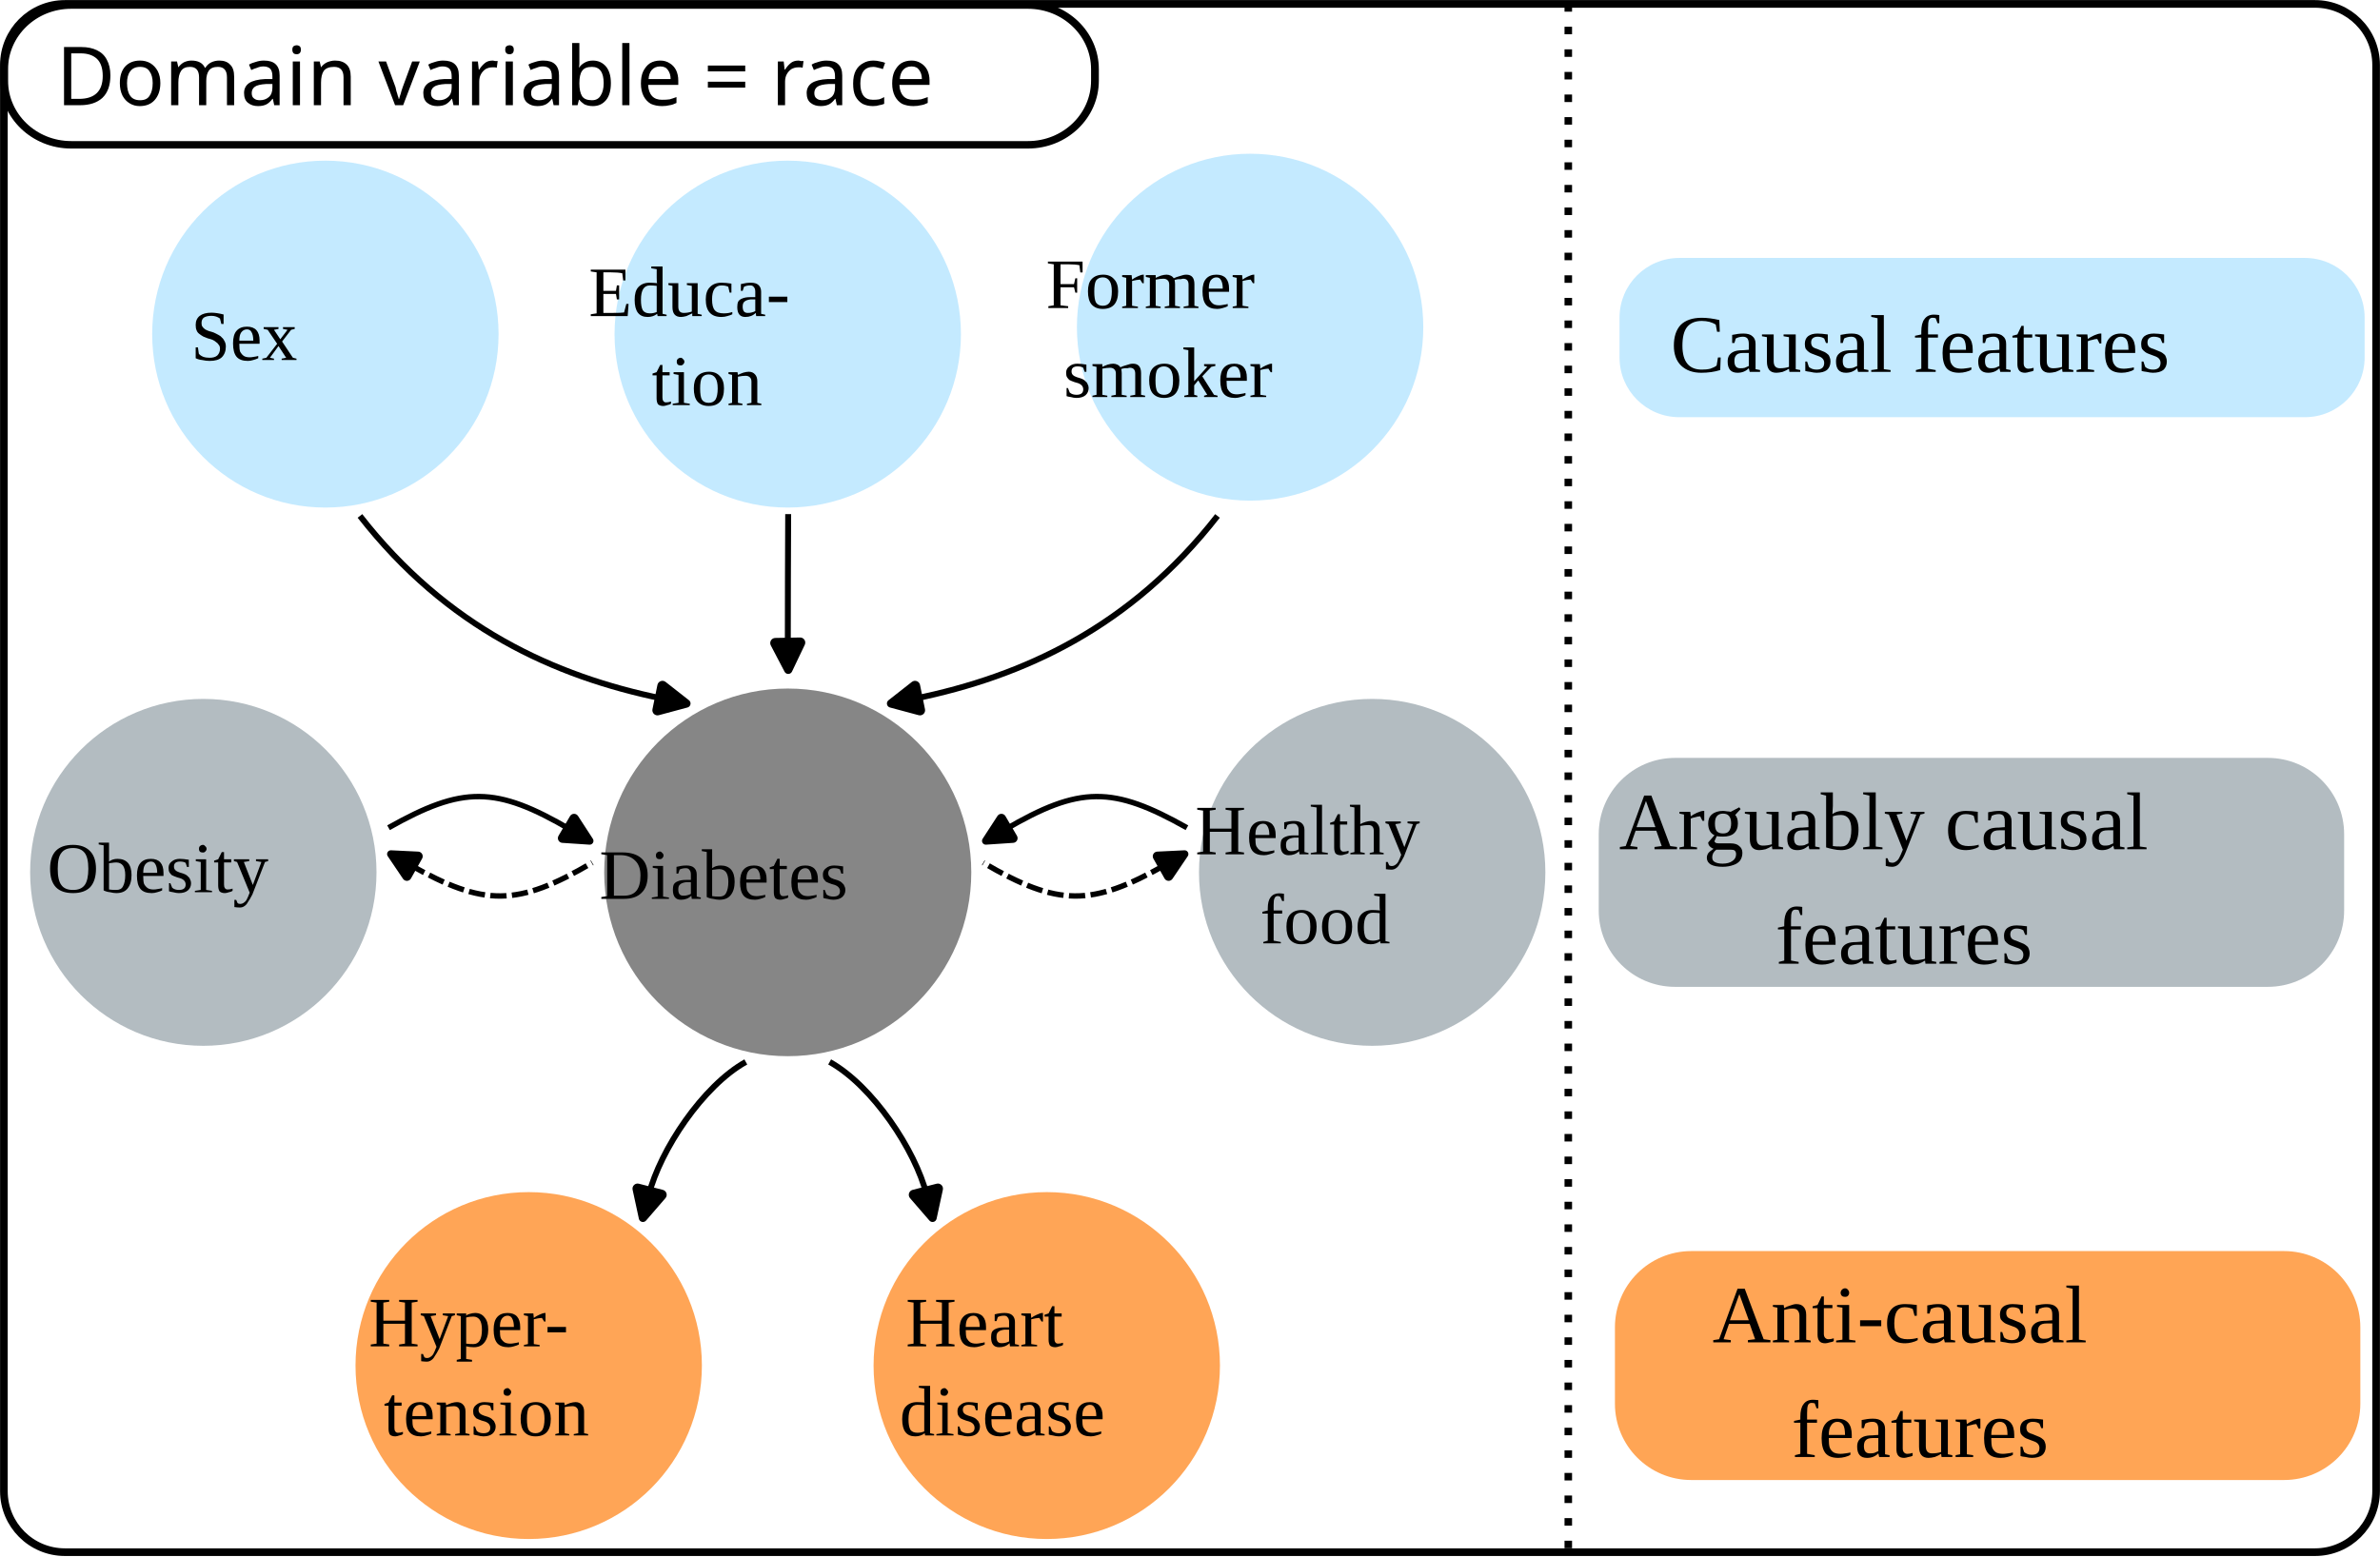
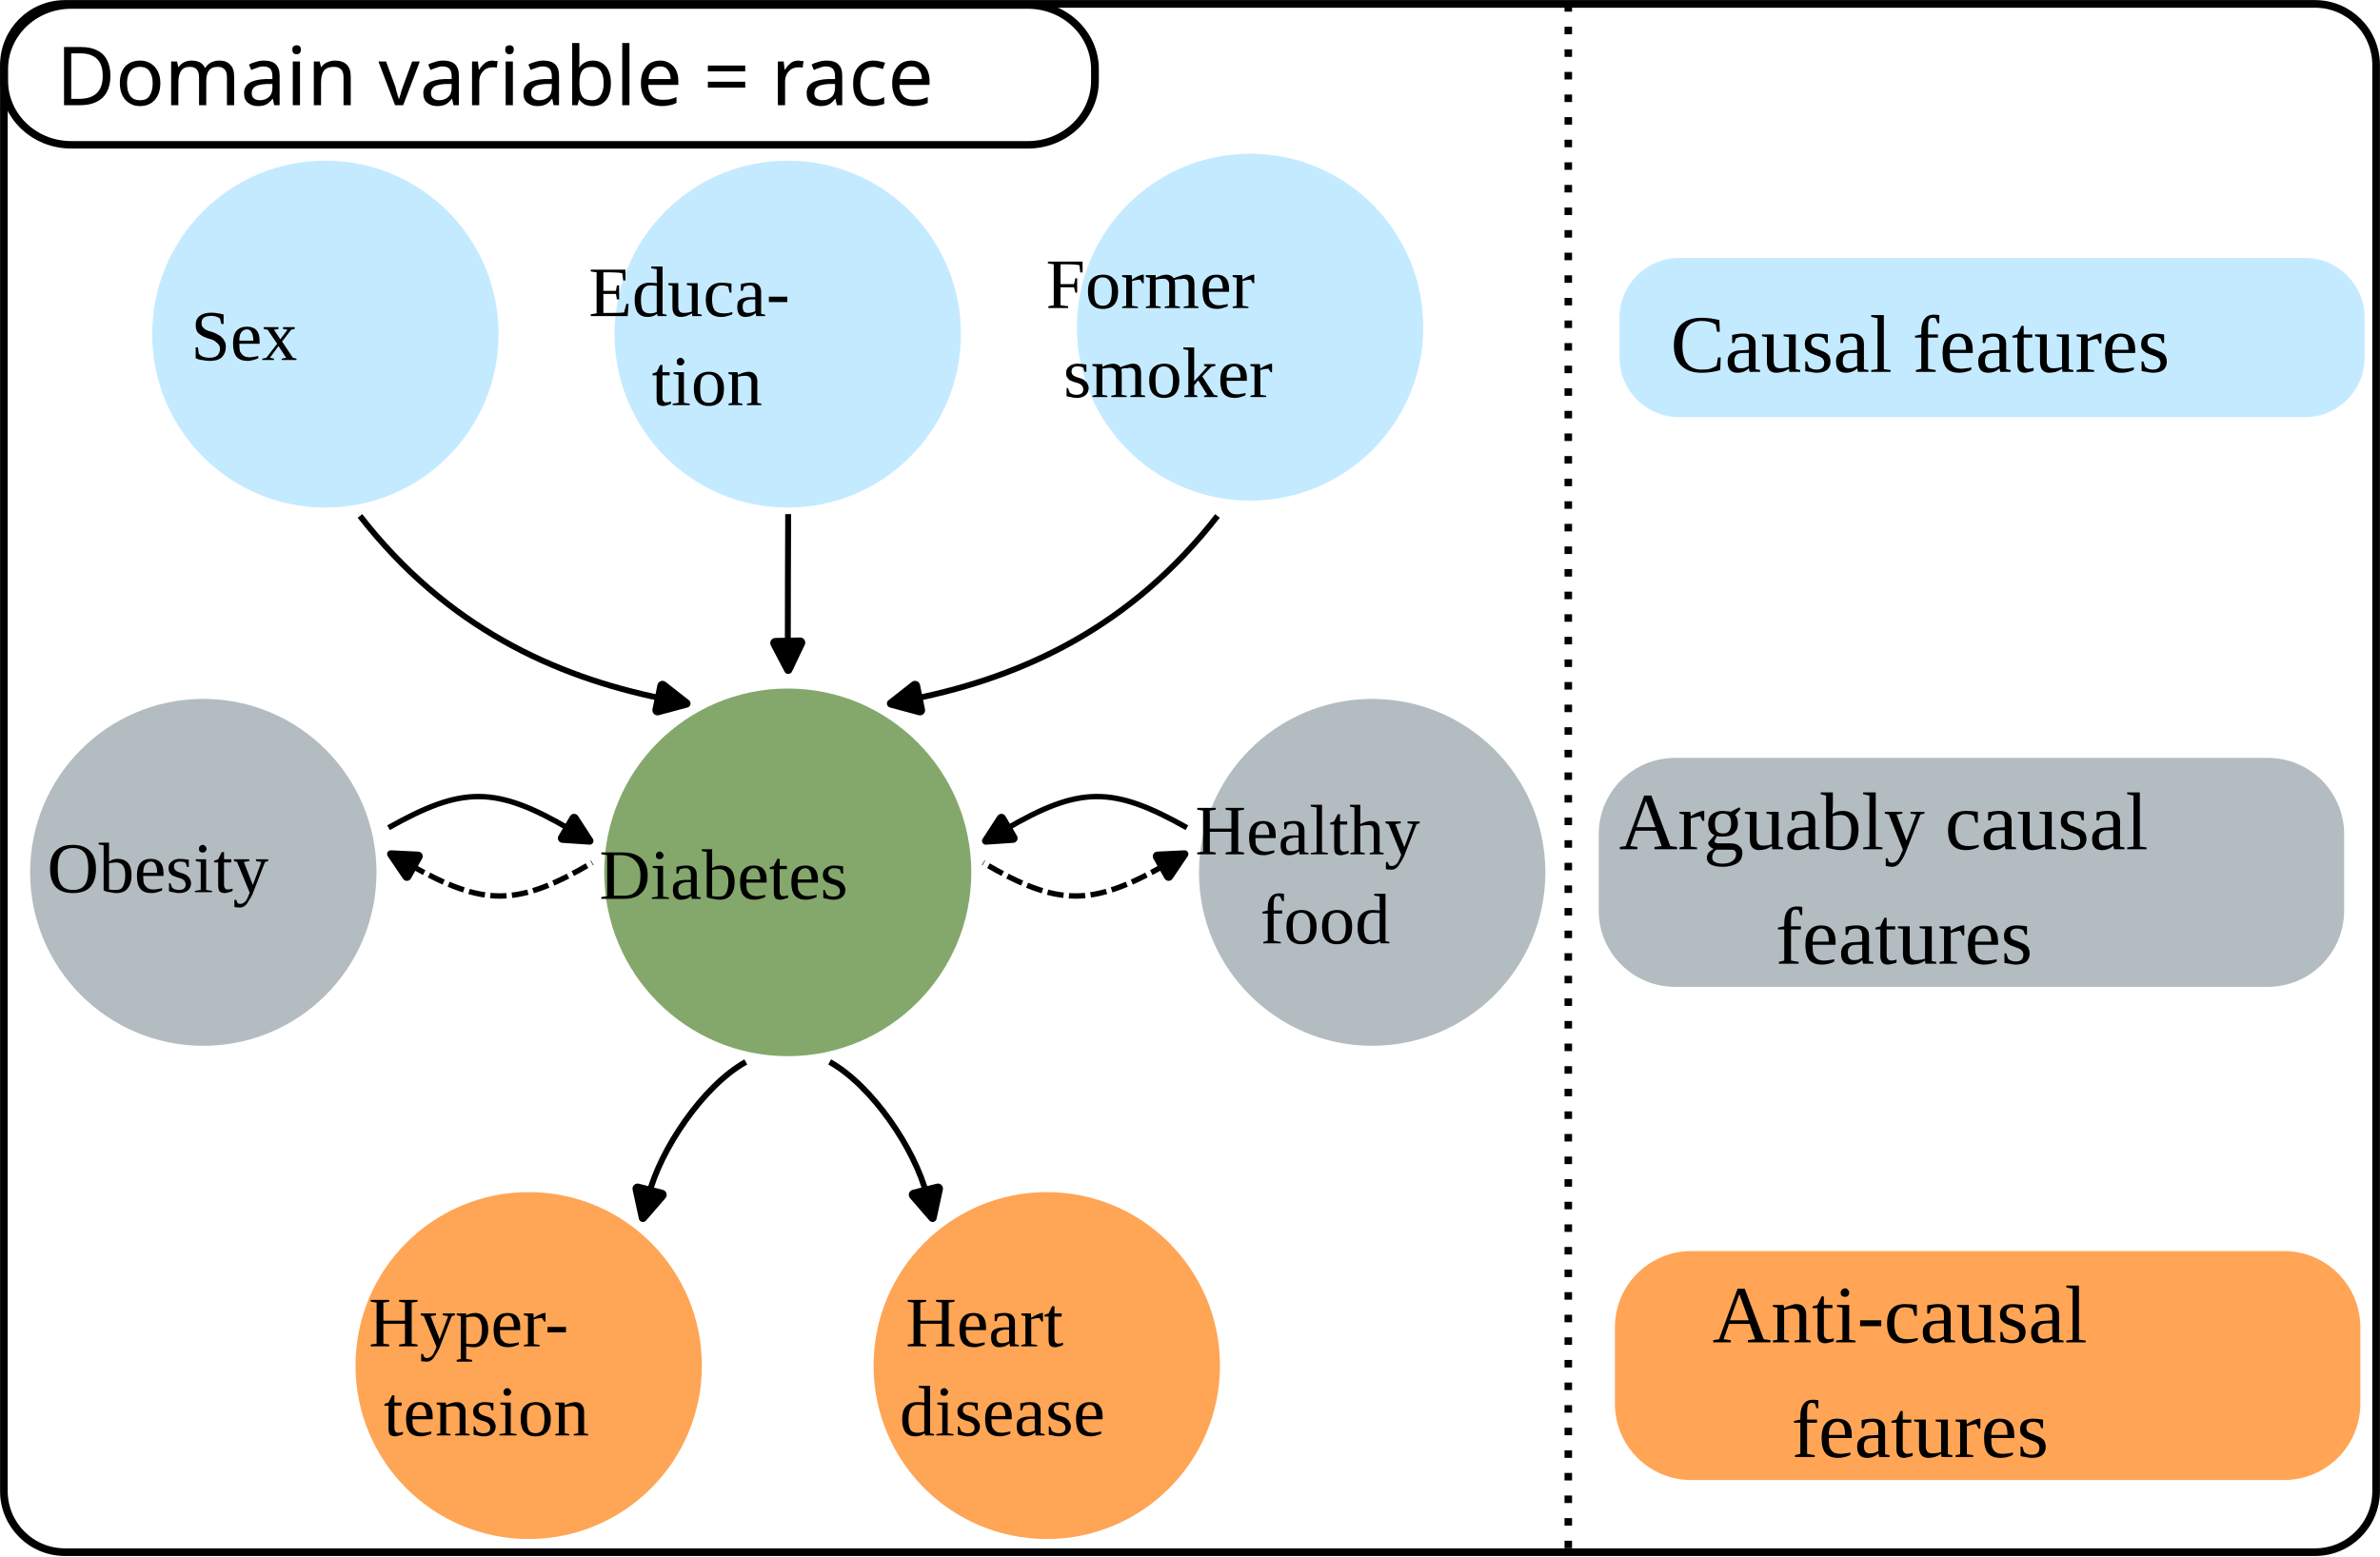
<svg xmlns="http://www.w3.org/2000/svg" width="82.55mm" height="53.988mm" viewBox="0 0 82.55 53.988" version="1.1" id="svg1">
  <defs id="defs1">
    <marker style="overflow:visible" id="RoundedArrow-3-0-2" refX="0" refY="0" orient="auto-start-reverse" markerWidth="1" markerHeight="1" viewBox="0 0 1 1" preserveAspectRatio="xMidYMid">
      <path transform="scale(0.7)" d="m -0.211,-4.106 6.422,3.211 a 1,1 90 0 1 0,1.789 L -0.211,4.106 A 1.236,1.236 31.717 0 1 -2,3 v -6 a 1.236,1.236 148.283 0 1 1.789,-1.106 z" style="fill:context-stroke;fill-rule:evenodd;stroke:none" id="path8-6-4-6" />
    </marker>
    <marker style="overflow:visible" id="RoundedArrow-3-0-27" refX="0" refY="0" orient="auto-start-reverse" markerWidth="1" markerHeight="1" viewBox="0 0 1 1" preserveAspectRatio="xMidYMid">
      <path transform="scale(0.7)" d="m -0.211,-4.106 6.422,3.211 a 1,1 90 0 1 0,1.789 L -0.211,4.106 A 1.236,1.236 31.717 0 1 -2,3 v -6 a 1.236,1.236 148.283 0 1 1.789,-1.106 z" style="fill:context-stroke;fill-rule:evenodd;stroke:none" id="path8-6-4-1" />
    </marker>
    <marker style="overflow:visible" id="RoundedArrow-3-1-5" refX="0" refY="0" orient="auto-start-reverse" markerWidth="1" markerHeight="1" viewBox="0 0 1 1" preserveAspectRatio="xMidYMid">
      <path transform="scale(0.7)" d="m -0.211,-4.106 6.422,3.211 a 1,1 90 0 1 0,1.789 L -0.211,4.106 A 1.236,1.236 31.717 0 1 -2,3 v -6 a 1.236,1.236 148.283 0 1 1.789,-1.106 z" style="fill:context-stroke;fill-rule:evenodd;stroke:none" id="path8-6-5-2" />
    </marker>
    <marker style="overflow:visible" id="RoundedArrow-3-0-27-5" refX="0" refY="0" orient="auto-start-reverse" markerWidth="1" markerHeight="1" viewBox="0 0 1 1" preserveAspectRatio="xMidYMid">
      <path transform="scale(0.7)" d="m -0.211,-4.106 6.422,3.211 a 1,1 90 0 1 0,1.789 L -0.211,4.106 A 1.236,1.236 31.717 0 1 -2,3 v -6 a 1.236,1.236 148.283 0 1 1.789,-1.106 z" style="fill:context-stroke;fill-rule:evenodd;stroke:none" id="path8-6-4-1-6" />
    </marker>
    <marker style="overflow:visible" id="RoundedArrow-3-0-2-1-3" refX="0" refY="0" orient="auto-start-reverse" markerWidth="1" markerHeight="1" viewBox="0 0 1 1" preserveAspectRatio="xMidYMid">
      <path transform="scale(0.7)" d="m -0.211,-4.106 6.422,3.211 a 1,1 90 0 1 0,1.789 L -0.211,4.106 A 1.236,1.236 31.717 0 1 -2,3 v -6 a 1.236,1.236 148.283 0 1 1.789,-1.106 z" style="fill:context-stroke;fill-rule:evenodd;stroke:none" id="path8-6-4-6-1-4" />
    </marker>
    <marker style="overflow:visible" id="RoundedArrow-3-47" refX="0" refY="0" orient="auto-start-reverse" markerWidth="1" markerHeight="1" viewBox="0 0 1 1" preserveAspectRatio="xMidYMid">
      <path transform="scale(0.7)" d="m -0.211,-4.106 6.422,3.211 a 1,1 90 0 1 0,1.789 L -0.211,4.106 A 1.236,1.236 31.717 0 1 -2,3 v -6 a 1.236,1.236 148.283 0 1 1.789,-1.106 z" style="fill:context-stroke;fill-rule:evenodd;stroke:none" id="path8-6-0" />
    </marker>
    <marker style="overflow:visible" id="RoundedArrow-3-47-0" refX="0" refY="0" orient="auto-start-reverse" markerWidth="1" markerHeight="1" viewBox="0 0 1 1" preserveAspectRatio="xMidYMid">
      <path transform="scale(0.7)" d="m -0.211,-4.106 6.422,3.211 a 1,1 90 0 1 0,1.789 L -0.211,4.106 A 1.236,1.236 31.717 0 1 -2,3 v -6 a 1.236,1.236 148.283 0 1 1.789,-1.106 z" style="fill:context-stroke;fill-rule:evenodd;stroke:none" id="path8-6-0-1" />
    </marker>
    <marker style="overflow:visible" id="RoundedArrow-3-1-5-8" refX="0" refY="0" orient="auto-start-reverse" markerWidth="1" markerHeight="1" viewBox="0 0 1 1" preserveAspectRatio="xMidYMid">
      <path transform="scale(0.7)" d="m -0.211,-4.106 6.422,3.211 a 1,1 90 0 1 0,1.789 L -0.211,4.106 A 1.236,1.236 31.717 0 1 -2,3 v -6 a 1.236,1.236 148.283 0 1 1.789,-1.106 z" style="fill:context-stroke;fill-rule:evenodd;stroke:none" id="path8-6-5-2-7" />
    </marker>
    <marker style="overflow:visible" id="RoundedArrow-3-0-2-0" refX="0" refY="0" orient="auto-start-reverse" markerWidth="1" markerHeight="1" viewBox="0 0 1 1" preserveAspectRatio="xMidYMid">
      <path transform="scale(0.7)" d="m -0.211,-4.106 6.422,3.211 a 1,1 90 0 1 0,1.789 L -0.211,4.106 A 1.236,1.236 31.717 0 1 -2,3 v -6 a 1.236,1.236 148.283 0 1 1.789,-1.106 z" style="fill:context-stroke;fill-rule:evenodd;stroke:none" id="path8-6-4-6-2" />
    </marker>
  </defs>
  <g id="layer1" transform="translate(-186.8921,8.884751)">
    <text xml:space="preserve" style="font-size:7.056px;text-align:center;text-anchor:middle;fill:#000000;fill-opacity:0.571;stroke:none;stroke-width:0.665;stroke-opacity:1" x="195.575" y="-21.907" id="text11">
      <tspan id="tspan11" style="font-size:7.056px;fill:#000000;stroke-width:0.665" x="195.575" y="-21.907" />
    </text>
    <text xml:space="preserve" style="font-size:4.939px;text-align:center;text-anchor:middle;fill:#000000;fill-opacity:1;stroke:none;stroke-width:0.665;stroke-dasharray:none;stroke-opacity:1" x="167.975" y="26.425" id="text6">
      <tspan style="font-size:4.939px;fill:#000000;fill-opacity:1;stroke-width:0.665;stroke-dasharray:none" x="167.975" y="26.425" id="tspan12" />
    </text>
    <text xml:space="preserve" style="font-style:normal;font-variant:normal;font-weight:bold;font-stretch:normal;font-size:7.056px;font-family:sans-serif;-inkscape-font-specification:'sans-serif Bold';text-align:center;text-anchor:middle;opacity:0.3;fill:#eb9a28;fill-opacity:0.7;fill-rule:evenodd;stroke:#949494;stroke-width:0.85;stroke-dasharray:1.832, 0.611;paint-order:markers fill stroke" x="175.103" y="-22.592" id="text35">
      <tspan id="tspan35" style="stroke-width:0.85" x="175.103" y="-22.592" />
    </text>
    <path style="fill:none;fill-opacity:0.571;stroke:#000000;stroke-width:0.205;stroke-opacity:1;marker-start:url(#RoundedArrow-3-0-2)" d="m 209.89,15.358 c -3.777,-0.771 -7.504,-2.479 -10.513,-6.342" id="path23-1-09" />
    <path style="fill:none;fill-opacity:0.571;stroke:#000000;stroke-width:0.205;stroke-opacity:1;marker-start:url(#RoundedArrow-3-0-2-0)" d="m 218.608,15.358 c 3.777,-0.771 7.504,-2.479 10.513,-6.342" id="path23-1-09-3" />
    <path style="fill:none;fill-opacity:0.571;stroke:#000000;stroke-width:0.205;stroke-opacity:1;marker-start:url(#RoundedArrow-3-0-27)" d="m 214.217,13.528 c -0.005,-0.269 0.013,-4.575 0.013,-4.575" id="path23-1-1-0" />
    <ellipse style="opacity:0.7;fill:#ff7f0e;fill-opacity:1;stroke:none;stroke-width:0.267;stroke-opacity:1" id="path2-3-0-5-6-4-9" cx="205.23" cy="38.494" rx="6.007" ry="6.018" />
    <text xml:space="preserve" style="font-size:2.469px;text-align:center;text-anchor:middle;fill:#000000;fill-opacity:1;stroke:none;stroke-width:0.205;stroke-opacity:1" x="205.482" y="37.795" id="text10-9" transform="scale(0.9991108,1.00089)">
      <tspan style="font-size:2.469px;fill:#000000;fill-opacity:1;stroke-width:0.205" x="205.482" y="37.795" id="tspan15">Hyper-</tspan>
      <tspan style="font-size:2.469px;fill:#000000;fill-opacity:1;stroke-width:0.205" x="205.482" y="40.882" id="tspan25">tension</tspan>
    </text>
    <ellipse style="opacity:0.7;fill:#ff7f0e;fill-opacity:1;stroke:none;stroke-width:0.267;stroke-opacity:1" id="path2-3-0-5-6-4-9-9" cx="223.199" cy="38.494" rx="6.007" ry="6.018" />
    <text xml:space="preserve" style="font-size:2.469px;text-align:center;text-anchor:middle;fill:#000000;fill-opacity:1;stroke:none;stroke-width:0.205;stroke-opacity:1" x="223.393" y="37.795" id="text10" transform="scale(0.9991108,1.00089)">
      <tspan style="font-size:2.469px;fill:#000000;fill-opacity:1;stroke-width:0.205" x="223.393" y="37.795" id="tspan27">Heart</tspan>
      <tspan style="font-size:2.469px;fill:#000000;fill-opacity:1;stroke-width:0.205" x="223.393" y="40.882" id="tspan28">disease</tspan>
    </text>
    <g id="g26" transform="matrix(0.3075377,0,0,0.3080854,184.5417,-11.10782)">
      <path style="fill:none;fill-opacity:0.571;stroke:#000000;stroke-width:0.665;stroke-opacity:1;marker-end:url(#RoundedArrow-3-0-27-5)" d="m 91.758,126.807 c -4.85,2.698 -9.647,9.9 -10.941,14.962" id="path23-1-1-7-6" />
      <path style="fill:none;fill-opacity:0.571;stroke:#000000;stroke-width:0.665;stroke-opacity:1;marker-end:url(#RoundedArrow-3-0-2-1-3)" d="m 101.213,126.807 c 4.85,2.698 9.647,9.9 10.941,14.962" id="path23-1-1-0-0-0" />
    </g>
-     <ellipse style="opacity:0.65;fill:#454545;fill-opacity:1;stroke:none;stroke-width:0.282;stroke-opacity:1" id="path2-3-0-5-6-4" cx="214.215" cy="21.382" rx="6.366" ry="6.378" />
+     <ellipse style="opacity:0.904;fill:#779f5d;fill-opacity:1;stroke:none;stroke-width:0.282;stroke-opacity:1" id="path2-3-0-5-6-4" cx="214.215" cy="21.382" rx="6.366" ry="6.378" />
    <text xml:space="preserve" style="font-size:2.469px;text-align:center;text-anchor:middle;fill:#000000;fill-opacity:1;stroke:none;stroke-width:0.205;stroke-opacity:1" x="214.335" y="22.283" id="text8" transform="scale(0.9991108,1.00089)">
      <tspan id="tspan8" style="font-size:2.469px;fill:#000000;fill-opacity:1;stroke-width:0.205" x="214.335" y="22.283">Diabetes</tspan>
      <tspan style="font-size:2.469px;fill:#000000;fill-opacity:1;stroke-width:0.205" x="214.335" y="25.37" id="tspan38" />
    </text>
    <ellipse style="opacity:0.7;fill:#86949c;fill-opacity:0.902;stroke:none;stroke-width:0.267;stroke-opacity:1" id="path2-3-0-5-6" cx="234.486" cy="21.382" rx="6.007" ry="6.018" />
    <text xml:space="preserve" style="font-size:2.469px;text-align:center;text-anchor:middle;fill:#000000;fill-opacity:1;stroke:none;stroke-width:0.205;stroke-opacity:1" x="234.611" y="20.739" id="text9" transform="scale(0.9991108,1.00089)">
      <tspan style="font-size:2.469px;fill:#000000;fill-opacity:1;stroke-width:0.205" x="234.611" y="20.739" id="tspan14">Healthy</tspan>
      <tspan style="font-size:2.469px;fill:#000000;fill-opacity:1;stroke-width:0.205" x="234.611" y="23.826" id="tspan24">food</tspan>
    </text>
    <ellipse style="opacity:0.7;fill:#86949c;fill-opacity:0.902;stroke:none;stroke-width:0.267;stroke-opacity:1" id="path2-3-0-5-6-7" cx="193.944" cy="21.382" rx="6.007" ry="6.018" />
    <text xml:space="preserve" style="font-size:2.469px;text-align:center;text-anchor:middle;fill:#000000;fill-opacity:1;stroke:none;stroke-width:0.205;stroke-opacity:1" x="194.084" y="22.053" id="text9-1" transform="scale(0.9991108,1.00089)">
      <tspan style="font-size:2.469px;fill:#000000;fill-opacity:1;stroke-width:0.205" x="194.084" y="22.053" id="tspan6-2">Obesity</tspan>
    </text>
    <g id="g34" transform="matrix(0.3075377,0,0,0.3080854,186.1825,-13.32683)">
      <path style="fill:none;fill-opacity:0.571;stroke:#000000;stroke-width:0.611;stroke-dasharray:none;stroke-opacity:1;marker-end:url(#RoundedArrow-3-47)" d="m 136.174,107.634 c -8.359,-4.698 -12.068,-4.741 -20.559,0.234" id="path23-1-15" />
      <path style="fill:none;fill-opacity:0.571;stroke:#000000;stroke-width:0.611;stroke-dasharray:1.832, 0.611;stroke-dashoffset:0;stroke-opacity:1;marker-start:url(#RoundedArrow-3-1-5)" d="m 133.761,111.81 c -8.359,4.698 -12.068,4.741 -20.559,-0.234" id="path23-1-15-5" />
    </g>
    <g id="g34-0" transform="matrix(-0.3075377,0,0,0.3080854,242.247,-13.32683)">
      <path style="fill:none;fill-opacity:0.571;stroke:#000000;stroke-width:0.611;stroke-dasharray:none;stroke-opacity:1;marker-end:url(#RoundedArrow-3-47-0)" d="m 136.174,107.634 c -8.359,-4.698 -12.068,-4.741 -20.559,0.234" id="path23-1-15-0" />
      <path style="fill:none;fill-opacity:0.571;stroke:#000000;stroke-width:0.611;stroke-dasharray:1.832, 0.611;stroke-dashoffset:0;stroke-opacity:1;marker-start:url(#RoundedArrow-3-1-5-8)" d="m 133.761,111.81 c -8.359,4.698 -12.068,4.741 -20.559,-0.234" id="path23-1-15-5-9" />
    </g>
    <g id="g4" transform="translate(-0.08883805)">
      <g id="g3" transform="translate(3.359565,-0.1199845)">
        <ellipse style="opacity:0.7;fill:#abe1ff;fill-opacity:1;stroke:none;stroke-width:0.267;stroke-opacity:1" id="path2-3-0-5" cx="194.907" cy="2.827" rx="6.007" ry="6.018" />
        <text xml:space="preserve" style="font-size:2.469px;text-align:center;text-anchor:middle;fill:#000000;fill-opacity:1;stroke:none;stroke-width:0.205;stroke-opacity:1" x="195.036" y="3.722" id="text3" transform="scale(0.9991108,1.00089)">
          <tspan id="tspan3" style="font-size:2.469px;fill:#000000;fill-opacity:1;stroke-width:0.205" x="195.036" y="3.722">Sex</tspan>
        </text>
      </g>
      <g id="g1" transform="translate(-7.08737,-0.1199845)">
        <ellipse style="opacity:0.7;fill:#abe1ff;fill-opacity:1;stroke:none;stroke-width:0.267;stroke-opacity:1" id="path2-3-0-5-8" cx="221.391" cy="2.827" rx="6.007" ry="6.018" />
        <text xml:space="preserve" style="font-size:2.469px;text-align:center;text-anchor:middle;fill:#000000;fill-opacity:1;stroke:none;stroke-width:0.205;stroke-opacity:1" x="221.56" y="2.2" id="text5" transform="scale(0.9991108,1.00089)">
          <tspan style="font-size:2.469px;fill:#000000;fill-opacity:1;stroke-width:0.205" x="221.56" y="2.2" id="tspan21">Educa-</tspan>
          <tspan style="font-size:2.469px;fill:#000000;fill-opacity:1;stroke-width:0.205" x="221.56" y="5.287" id="tspan22">tion</tspan>
        </text>
      </g>
      <g id="g2" transform="translate(-4.079472,-0.3599534)">
        <ellipse style="opacity:0.7;fill:#abe1ff;fill-opacity:1;stroke:none;stroke-width:0.267;stroke-opacity:1" id="path2-3-0-5-8-3" cx="234.42" cy="2.827" rx="6.007" ry="6.018" />
        <text xml:space="preserve" style="font-size:2.469px;text-align:center;text-anchor:middle;fill:#000000;fill-opacity:1;stroke:none;stroke-width:0.205;stroke-opacity:1" x="234.558" y="2.16" id="text5-6" transform="scale(0.9991108,1.00089)">
          <tspan style="font-size:2.469px;fill:#000000;fill-opacity:1;stroke-width:0.205" x="234.558" y="2.16" id="tspan13">Former</tspan>
          <tspan style="font-size:2.469px;fill:#000000;fill-opacity:1;stroke-width:0.205" x="234.558" y="5.247" id="tspan23">smoker</tspan>
        </text>
      </g>
    </g>
    <text xml:space="preserve" style="font-style:normal;font-variant:normal;font-weight:normal;font-stretch:normal;font-size:2.822px;font-family:sans-serif;-inkscape-font-specification:sans-serif;text-align:center;text-anchor:middle;fill:#000000;fill-opacity:1;stroke:none;stroke-width:0.205;stroke-opacity:1" x="206.067" y="-5.229" id="text10-9-3" transform="scale(0.9991108,1.00089)">
      <tspan style="font-style:normal;font-variant:normal;font-weight:normal;font-stretch:normal;font-size:2.822px;font-family:sans-serif;-inkscape-font-specification:sans-serif;fill:#000000;fill-opacity:1;stroke-width:0.205" x="206.067" y="-5.229" id="tspan15-7">Domain variable = race</tspan>
    </text>
    <path style="fill:none;fill-opacity:0.05;stroke:#000000;stroke-width:0.265;stroke-dasharray:none;stroke-opacity:1" id="rect10" width="82.279" height="53.717" x="187.027" y="-8.749" ry="1.716" rx="2.417" d="m 189.144,-8.749 h 78.046 a 2.117,2.117 45 0 1 2.117,2.117 l 0,49.483 a 2.117,2.117 135 0 1 -2.117,2.117 h -78.046 a 2.117,2.117 45 0 1 -2.117,-2.117 l 0,-49.483 a 2.117,2.117 135 0 1 2.117,-2.117 z" />
    <path style="fill:none;fill-rule:evenodd;stroke:#000000;stroke-width:0.261;stroke-dasharray:0.261, 0.523;stroke-dashoffset:0;stroke-opacity:1;paint-order:markers fill stroke" d="M 241.288,-8.741 V 44.914" id="path1" />
    <path style="fill:none;fill-opacity:0.702;fill-rule:evenodd;stroke:#000000;stroke-width:0.246;stroke-dasharray:none;stroke-dashoffset:0;stroke-opacity:1;paint-order:stroke markers fill" id="rect27-8-7" width="34.47" height="4.61" x="187.107" y="-8.652" rx="2.762" ry="1.285" d="m 189.224,-8.652 h 30.237 a 2.117,2.117 45 0 1 2.117,2.117 v 0.377 a 2.117,2.117 135 0 1 -2.117,2.117 h -30.237 a 2.117,2.117 45 0 1 -2.117,-2.117 v -0.377 a 2.117,2.117 135 0 1 2.117,-2.117 z" transform="matrix(1.097558,0,0,1.051608,-18.32434,0.3888258)" />
    <g id="g46" transform="translate(0,-0.7252352)">
      <path style="fill:#abe1ff;fill-opacity:0.702;fill-rule:evenodd;stroke:none;stroke-width:0.303;stroke-dasharray:0.303, 0.607;stroke-dashoffset:0;stroke-opacity:0;paint-order:stroke markers fill" id="rect27-8" width="25.843" height="5.525" x="243.065" y="0.79" rx="2.071" ry="1.54" d="m 245.136,0.79 h 21.702 a 2.071,2.071 45 0 1 2.071,2.071 V 4.244 a 2.071,2.071 135 0 1 -2.071,2.071 H 245.136 A 2.071,2.071 45 0 1 243.065,4.244 V 2.861 a 2.071,2.071 135 0 1 2.071,-2.071 z" />
      <text xml:space="preserve" style="font-size:2.822px;text-align:center;text-anchor:middle;fill:#000000;fill-opacity:1;fill-rule:evenodd;stroke:none;stroke-width:0.262;stroke-dasharray:none;stroke-opacity:0;paint-order:markers fill stroke" x="256.19" y="4.739" id="text1" transform="scale(0.9991108,1.00089)">
        <tspan id="tspan1" style="fill:#000000;fill-opacity:1;stroke:none;stroke-width:0.262;stroke-dasharray:none;stroke-opacity:0;font-size:2.822px" x="256.19" y="4.739">Causal features</tspan>
      </text>
    </g>
    <g id="g45" transform="translate(0,1.581967)">
      <path style="opacity:0.7;fill:#86949c;fill-opacity:0.902;fill-rule:evenodd;stroke:none;stroke-width:0.364;stroke-dasharray:0.364, 0.727;stroke-dashoffset:0;stroke-opacity:0;paint-order:stroke markers fill" id="rect27-0" width="25.853" height="7.942" x="242.344" y="15.829" rx="2.072" ry="2.214" d="m 244.99,15.829 20.562,0 a 2.646,2.646 45 0 1 2.646,2.646 v 2.651 a 2.646,2.646 135 0 1 -2.646,2.646 h -20.562 a 2.646,2.646 45 0 1 -2.646,-2.646 v -2.651 a 2.646,2.646 135 0 1 2.646,-2.646 z" />
      <text xml:space="preserve" style="font-size:2.822px;text-align:center;text-anchor:middle;fill:#000000;fill-opacity:1;fill-rule:evenodd;stroke:none;stroke-width:0.262;stroke-dasharray:none;stroke-opacity:0;paint-order:markers fill stroke" x="255.623" y="18.981" id="text2" transform="scale(0.9991108,1.00089)">
        <tspan id="tspan2" style="fill:#000000;fill-opacity:1;stroke-width:0.262;font-size:2.822px" x="255.623" y="18.981">Arguably causal</tspan>
        <tspan style="fill:#000000;fill-opacity:1;stroke-width:0.262;font-size:2.822px" x="255.623" y="22.949" id="tspan18">features</tspan>
      </text>
    </g>
    <g id="g47">
      <path style="opacity:1;fill:#ff7f0e;fill-opacity:0.702;fill-rule:evenodd;stroke:none;stroke-width:0.364;stroke-dasharray:0.364, 0.727;stroke-dashoffset:0;stroke-opacity:0;paint-order:stroke markers fill" id="rect27-0-0" width="25.853" height="7.942" x="242.906" y="34.522" rx="2.072" ry="2.214" d="m 245.552,34.522 h 20.562 a 2.646,2.646 45 0 1 2.646,2.646 v 2.651 a 2.646,2.646 135 0 1 -2.646,2.646 h -20.562 a 2.646,2.646 45 0 1 -2.646,-2.646 v -2.651 a 2.646,2.646 135 0 1 2.646,-2.646 z" />
      <text xml:space="preserve" style="font-size:2.822px;text-align:center;text-anchor:middle;fill:#000000;fill-opacity:1;fill-rule:evenodd;stroke:none;stroke-width:0.262;stroke-dasharray:none;stroke-opacity:0;paint-order:markers fill stroke" x="256.185" y="37.657" id="text19" transform="scale(0.9991108,1.00089)">
        <tspan id="tspan19" style="fill:#000000;fill-opacity:1;stroke-width:0.262;font-size:2.822px" x="256.185" y="37.657">Anti-causal</tspan>
        <tspan style="fill:#000000;fill-opacity:1;stroke-width:0.262;font-size:2.822px" x="256.185" y="41.626" id="tspan43">features</tspan>
      </text>
    </g>
  </g>
</svg>
